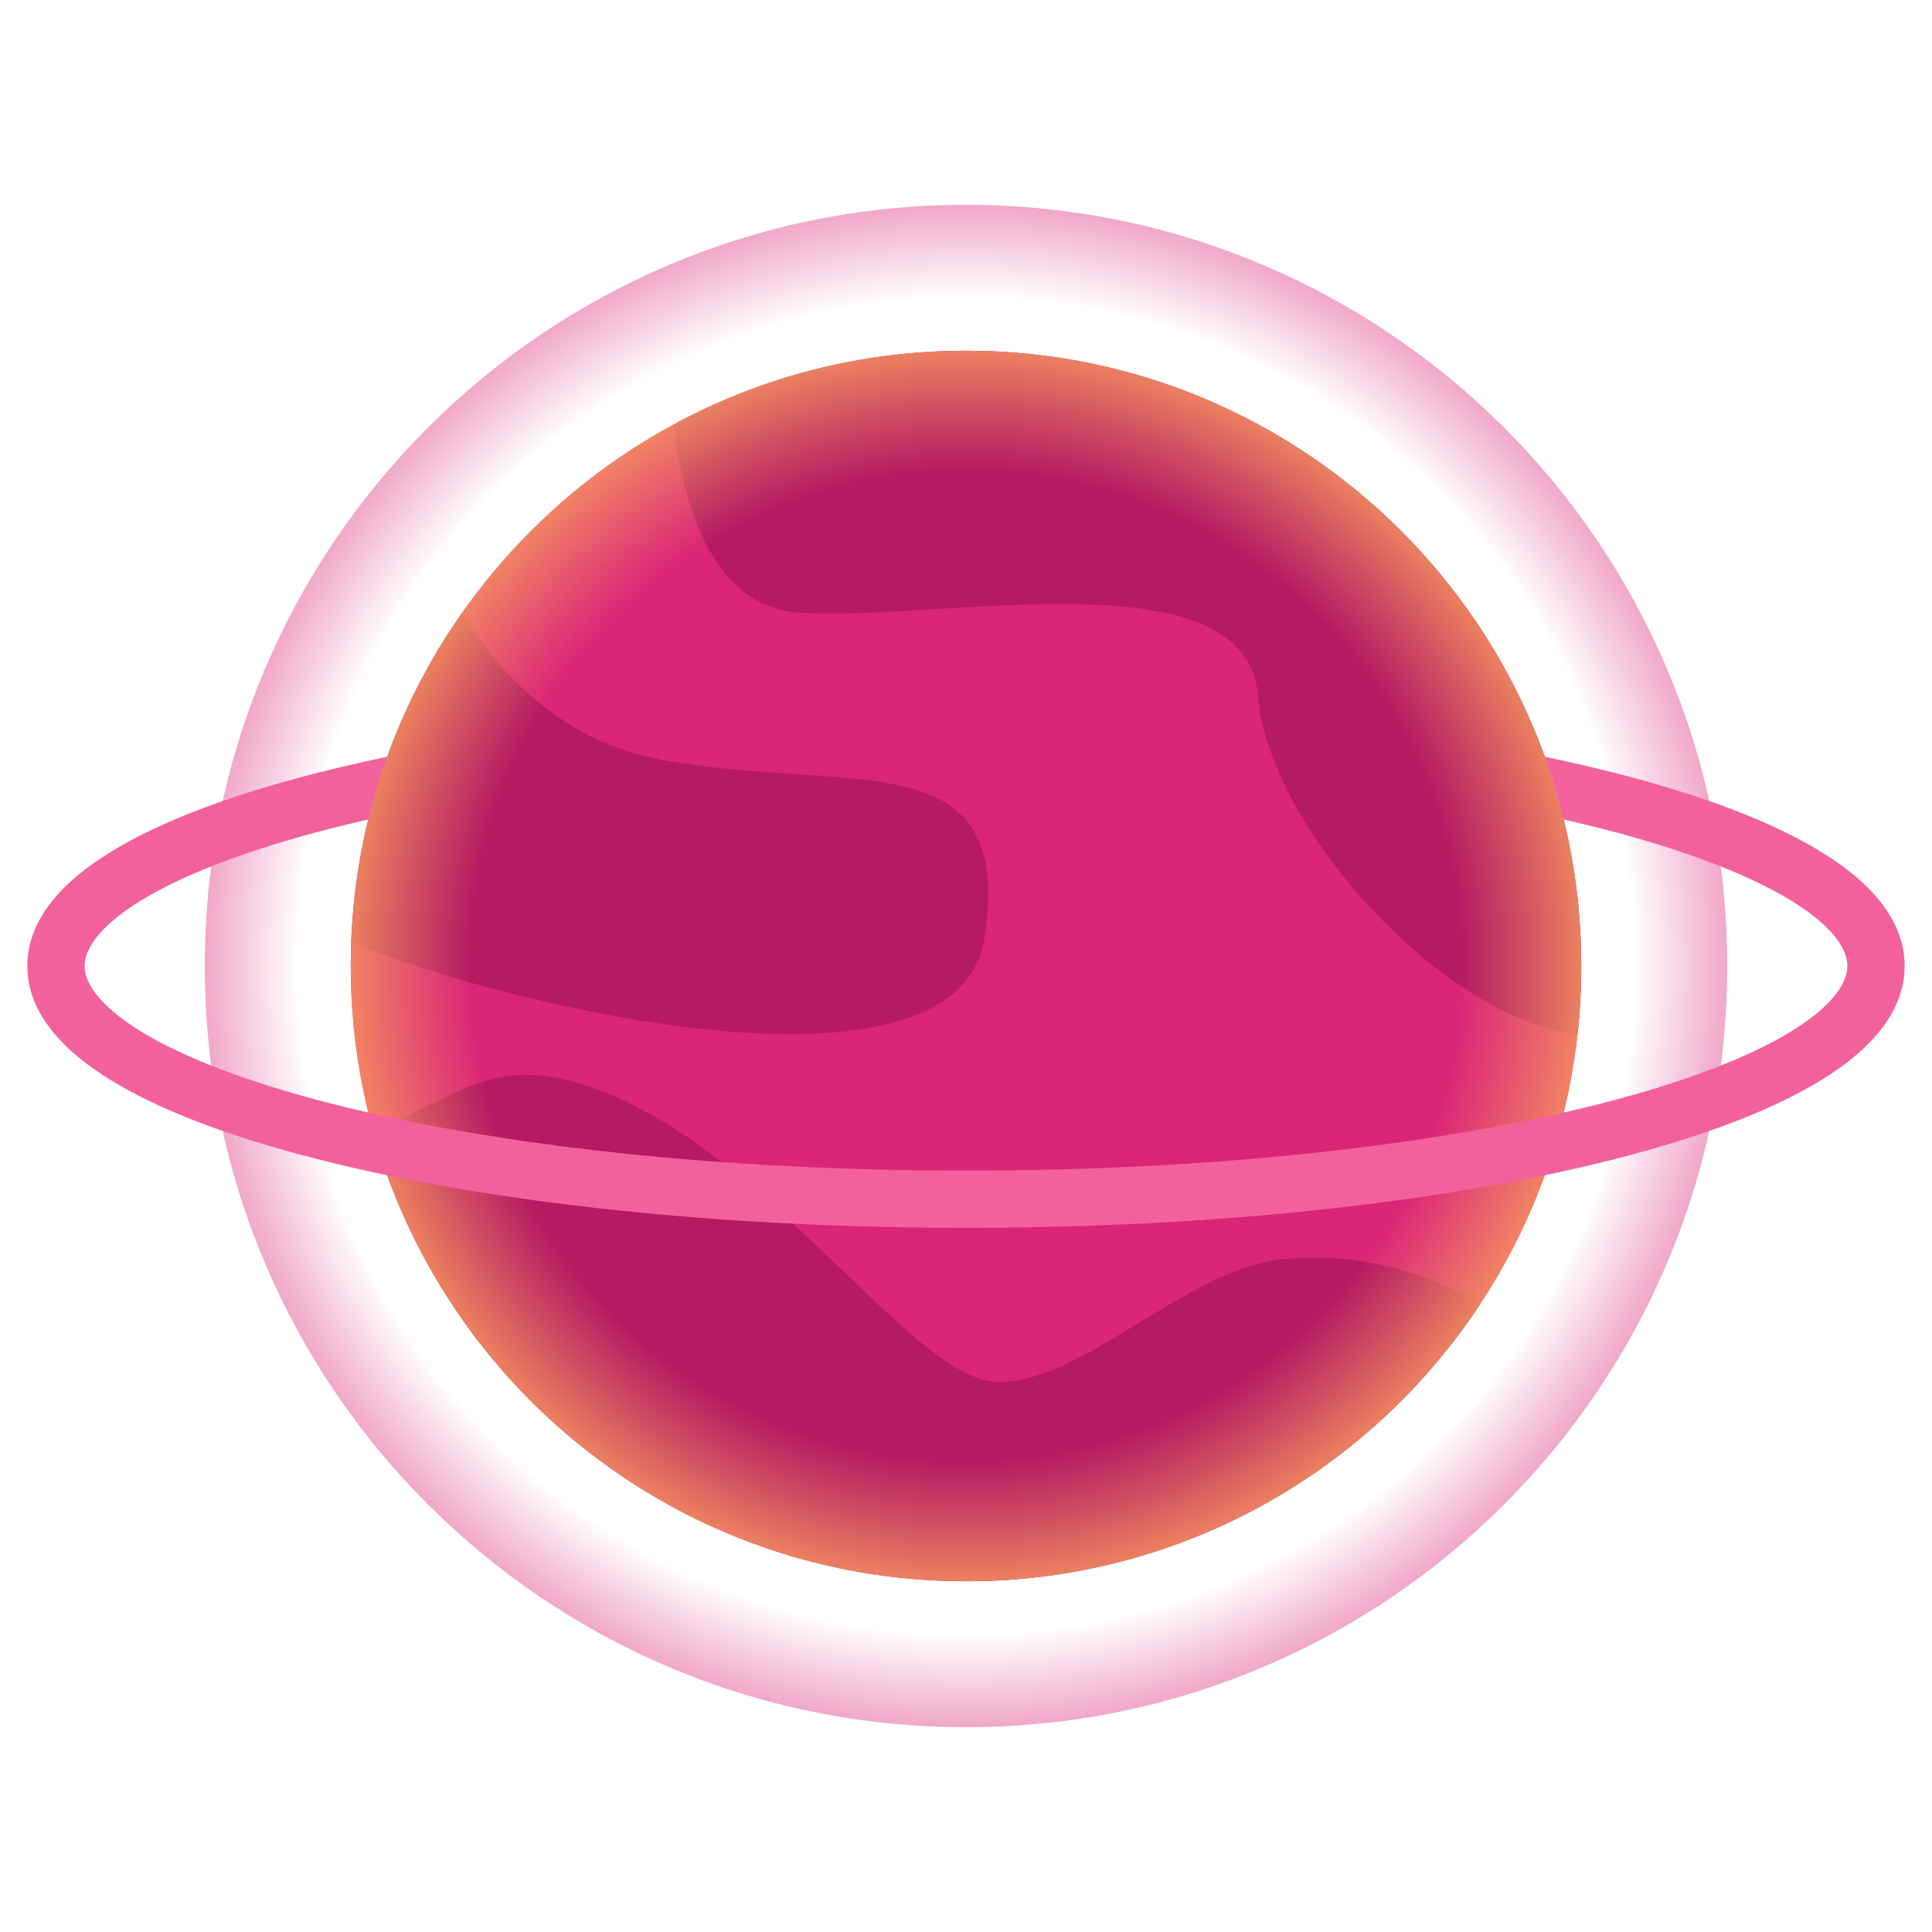
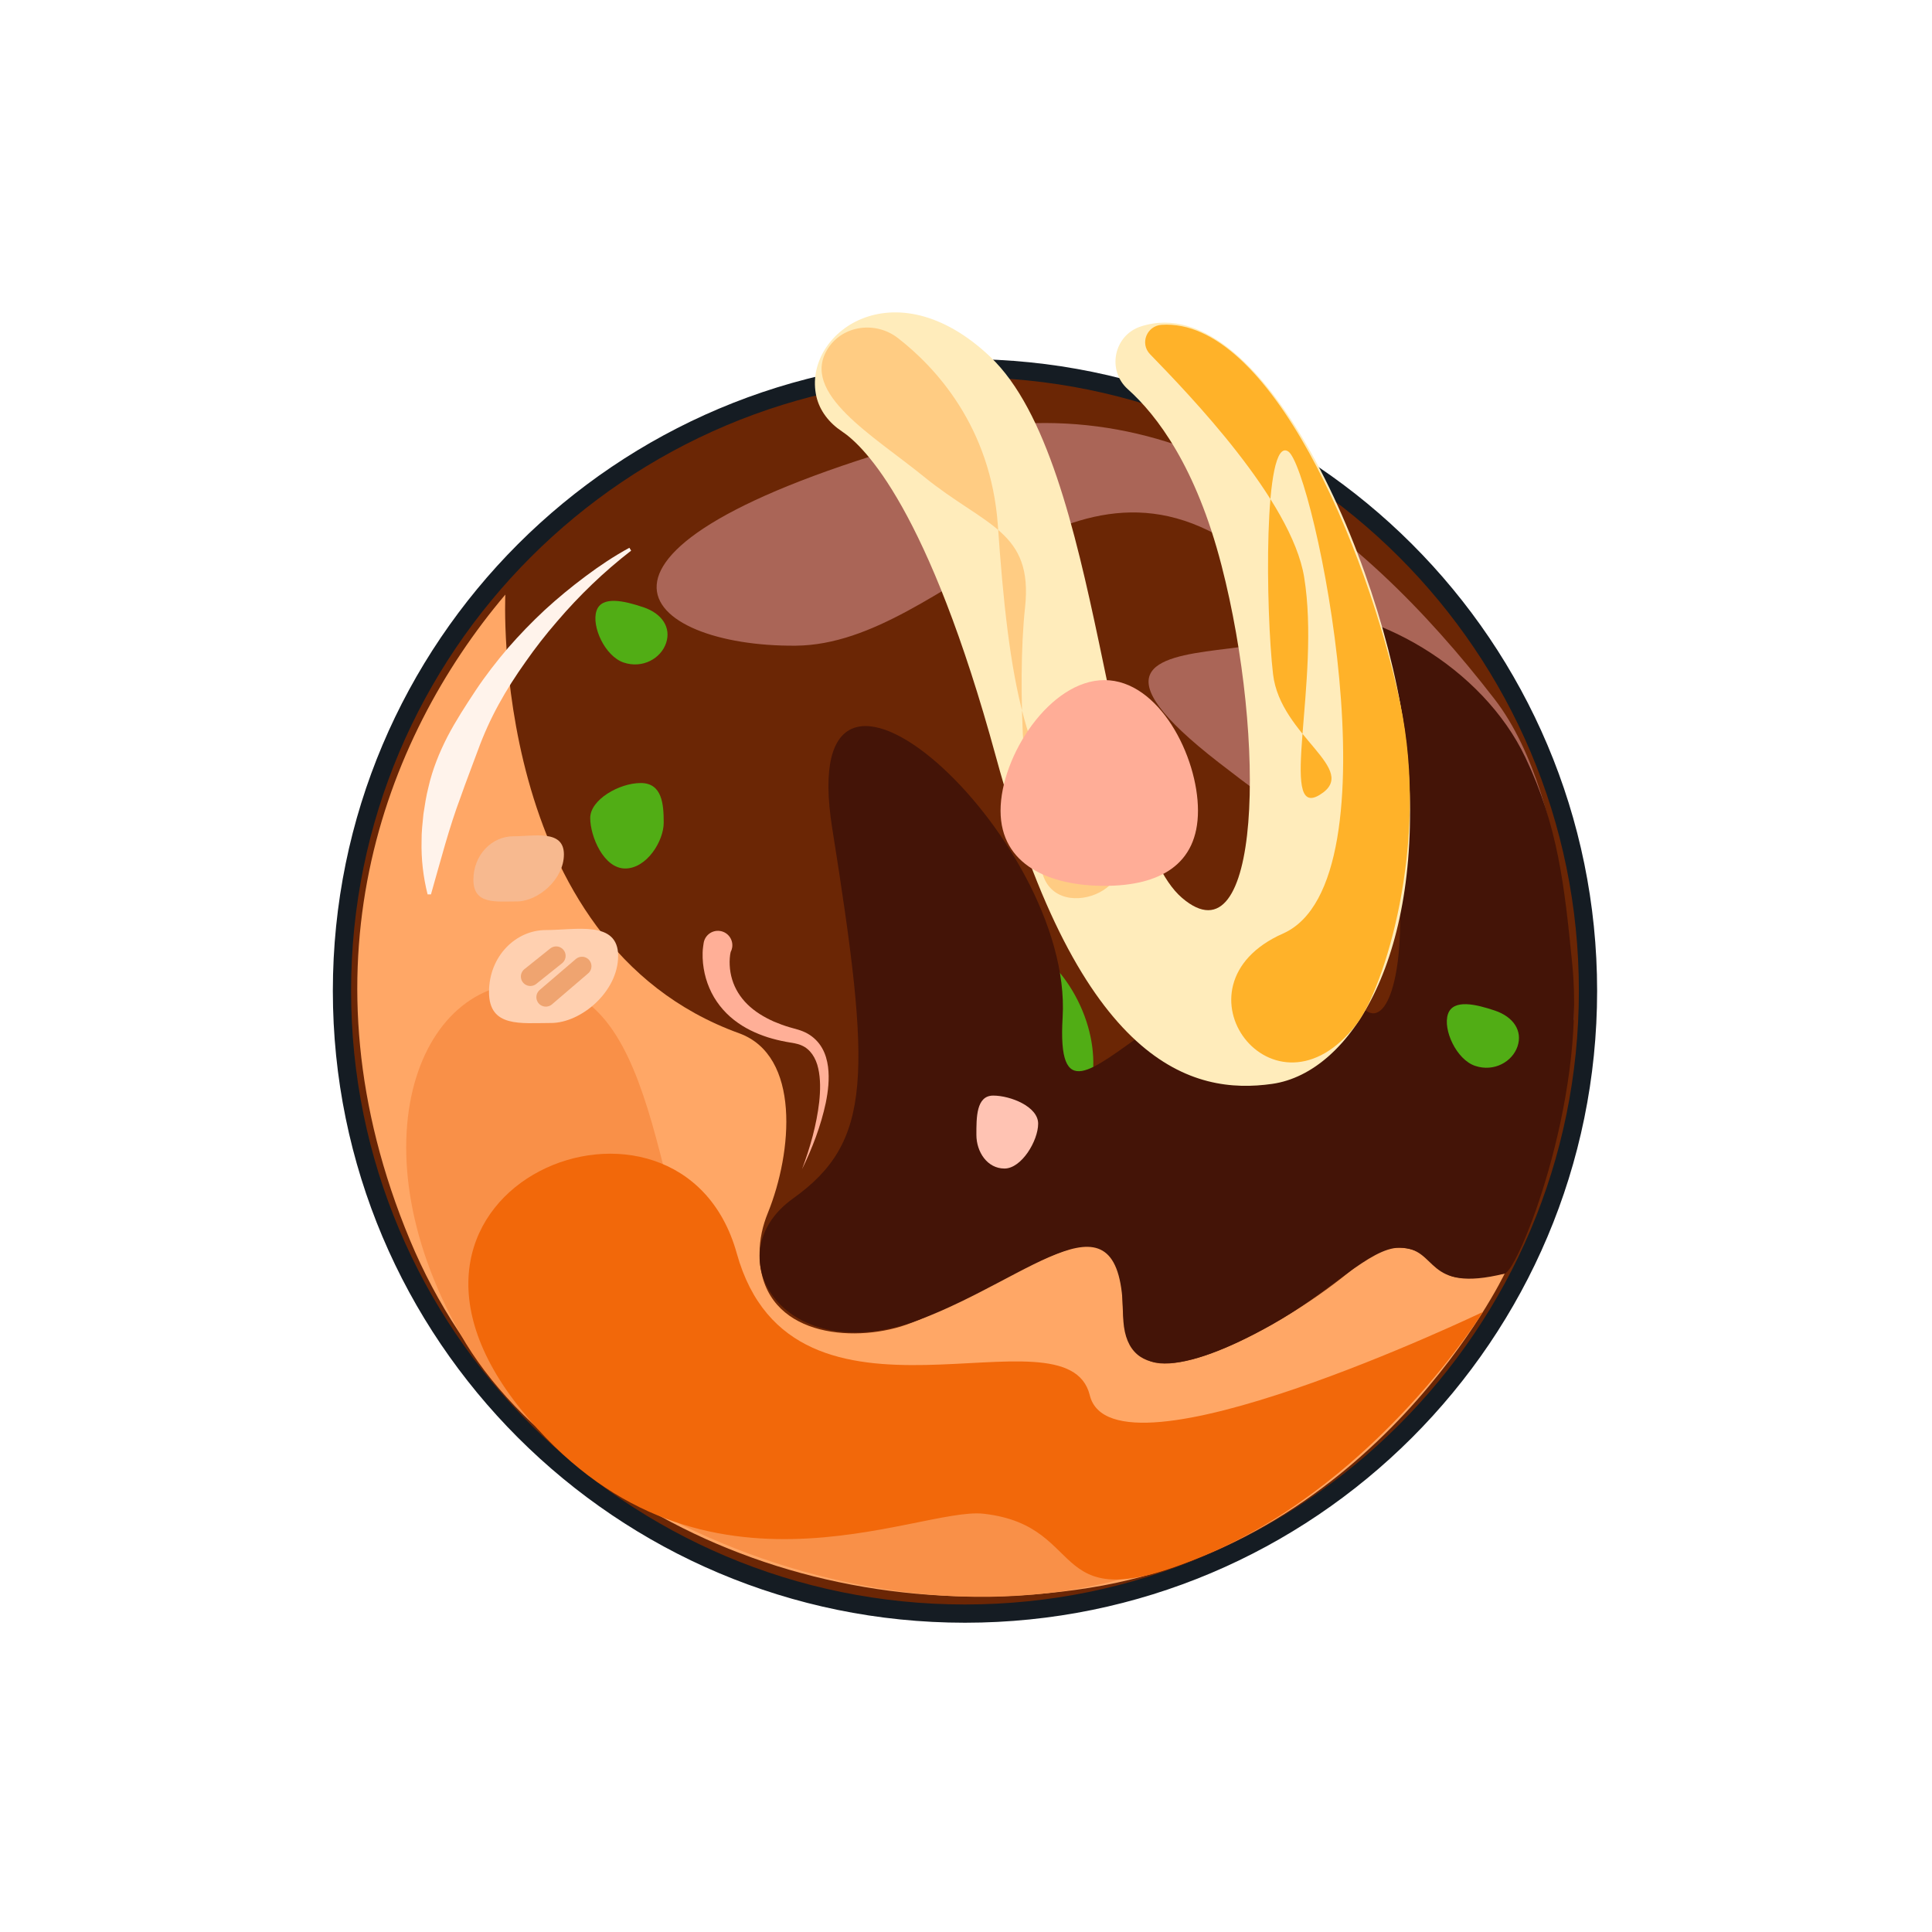
- <svg xmlns="http://www.w3.org/2000/svg" version="1.1" id="图层_1" x="0px" y="0px" viewBox="0 0 500 500" style="enable-background:new 0 0 500 500;" xml:space="preserve">
-   <g>
-     <radialGradient id="SVGID_1_" cx="250" cy="250" r="197" gradientUnits="userSpaceOnUse">
-       <stop offset="0" style="stop-color:#0061C1;stop-opacity:0" />
-       <stop offset="0.877" style="stop-color:#DB2577;stop-opacity:0" />
-       <stop offset="1" style="stop-color:#DB2577;stop-opacity:0.4" />
-     </radialGradient>
-     <circle style="fill:url(#SVGID_1_);" cx="250" cy="250" r="197" />
-     <circle style="fill:#DB2577;" cx="250" cy="250" r="159.229" />
-     <path style="opacity:0.5;fill:#8F104D;" d="M96.479,292.391C115.037,359.753,176.74,409.229,250,409.229   c55.629,0,104.594-28.527,133.067-71.75c-17.325-10.435-37.821-13.92-54.359-11.1c-23.072,3.936-50.572,32.422-71.156,31.234   s-54.544-52.911-94.965-72.263C128.27,268.922,118.911,284.872,96.479,292.391z" />
-     <path style="opacity:0.5;fill:#8F104D;" d="M171.496,196.677c-26.286-4.779-42.501-22.622-51.879-38.097   c-17.074,24.306-27.526,53.601-28.729,85.266c41.182,17.14,157.055,44.23,163.926-1.252   C262.59,191.122,220.376,205.564,171.496,196.677z" />
-     <path style="opacity:0.5;fill:#8F104D;" d="M250,90.771c-27.394,0-53.171,6.919-75.682,19.102   c2.257,19.452,9.497,46.996,32.357,48.663c35.549,2.592,115.904-15.553,118.867,21.477c2.703,33.79,47.34,83.304,82.704,87.771   c0.649-5.839,0.984-11.772,0.984-17.784C409.229,162.06,337.94,90.771,250,90.771z" />
-     <radialGradient id="SVGID_2_" cx="250" cy="250" r="159.229" gradientUnits="userSpaceOnUse">
-       <stop offset="0" style="stop-color:#0061C1;stop-opacity:0" />
-       <stop offset="0.802" style="stop-color:#F39467;stop-opacity:0" />
-       <stop offset="1" style="stop-color:#F89A5E;stop-opacity:0.8" />
-     </radialGradient>
-     <circle style="fill:url(#SVGID_2_);" cx="250" cy="250" r="159.229" />
-     <path style="fill:#F2619C;" d="M470.842,220.172c-12.484-7.565-30.138-14.302-52.471-20.026   c-5.947-1.524-12.154-2.957-18.589-4.298c1.911,5.285,3.553,10.699,4.903,16.227c3.413,0.779,6.752,1.585,10.008,2.419   c20.63,5.287,37.391,11.631,48.473,18.346c9.634,5.838,14.94,11.932,14.94,17.161s-5.306,11.323-14.94,17.161   c-11.081,6.715-27.843,13.058-48.473,18.346C370.794,296.757,312.305,302.953,250,302.953s-120.794-6.196-164.693-17.447   c-20.63-5.287-37.391-11.631-48.473-18.346c-9.634-5.838-14.94-11.932-14.94-17.161s5.306-11.323,14.94-17.161   c11.081-6.715,27.843-13.058,48.473-18.346c3.257-0.835,6.595-1.641,10.008-2.419c1.351-5.528,2.992-10.942,4.903-16.227   c-6.435,1.341-12.641,2.774-18.589,4.298c-22.334,5.724-39.987,12.461-52.471,20.026C14.51,229.047,7.083,239.083,7.083,250   c0,10.917,7.427,20.953,22.076,29.828c12.484,7.565,30.138,14.302,52.471,20.026c45.065,11.55,104.861,17.911,168.37,17.911   s123.305-6.361,168.37-17.911c22.334-5.724,39.987-12.461,52.471-20.026c14.648-8.876,22.076-18.912,22.076-29.828   C492.917,239.083,485.49,229.047,470.842,220.172z" />
+ <svg xmlns="http://www.w3.org/2000/svg" width="201px" height="201px" viewBox="0 0 201 201" version="1.1">
+   <g id="页面-1" stroke="none" stroke-width="1" fill="none" fill-rule="evenodd">
+     <g id="美食插画库" transform="translate(-82, -363)">
+       <g id="编组-7" transform="translate(82.57728, 100)">
+         <g id="小丸子" transform="translate(0, 263.5)">
+           <g transform="translate(35, 32)">
+             <path d="M129.634,70.589 C129.634,106.369 100.614,135.375 64.816,135.375 C29.019,135.375 2.69695053e-14,106.369 2.69695053e-14,70.589 C2.69695053e-14,34.808 29.019,5.802 64.816,5.802 C100.614,5.802 129.634,34.808 129.634,70.589" id="Fill-87" fill="#6B2605" />
+             <path d="M129.634,70.589 C129.634,106.369 100.614,135.375 64.816,135.375 C29.019,135.375 2.69695053e-14,106.369 2.69695053e-14,70.589 C2.69695053e-14,34.808 29.019,5.802 64.816,5.802 C100.614,5.802 129.634,34.808 129.634,70.589 Z" id="Stroke-89" stroke="#151C23" stroke-width="1.898" />
+             <path d="M16.997,29.36 C16.997,29.36 15.245,65.557 41.31,74.995 C47.739,77.322 46.875,87.373 44.302,93.705 C43.771,95.011 43.447,96.414 43.447,97.893 C43.447,106.101 52.246,107.274 58.112,105.515 C63.978,103.756 76.882,94.961 79.816,97.307 C82.748,99.652 79.229,106.687 83.921,109.033 C87.443,110.792 98.563,105.289 106.124,98.715 C108.464,96.681 112.047,96.849 114.024,99.238 C115.424,100.929 116.962,100.509 120.966,100.002 C120.966,100.002 107.618,127.96 77.743,132.696 C47.868,137.433 18.27,123.373 7.068,96.499 C-4.614,68.476 4.147,44.539 16.997,29.36" id="Fill-91" fill="#FFA766" />
+             <path d="M76.56,71.605 C79.388,77.251 78.392,83.473 74.336,85.502 C70.281,87.532 64.701,84.6 61.872,78.954 C59.045,73.308 60.04,67.085 64.096,65.056 C68.151,63.026 73.731,65.958 76.56,71.605" id="Fill-93" fill="#51AD15" />
+             <path d="M128.15,73.676 C128.15,73.676 128.286,51.071 119.911,40.234 C105.628,21.754 86.058,6.084 60.578,13.308 C20.153,24.768 31.237,34.807 47.211,34.675 C63.185,34.543 76.389,10.449 95.297,26.09 C114.205,41.731 66.445,27.608 91.222,46.833 C115.998,66.059 127.098,67.171 128.15,73.676" id="Fill-95" fill="#AA6557" />
+             <path d="M123.116,46.293 C118.715,37.069 107.536,30.299 97.317,30.617 C94.382,30.708 93.237,31.418 96.492,33.358 C113.445,43.46 111.677,76.474 106.468,72.609 C88.899,59.575 73.913,91.179 74.976,73.339 C76.095,54.572 46.916,27.977 51.004,53.665 C55.093,79.353 55.227,86.257 46.916,92.197 C38.654,98.104 46.002,110.08 60.007,104.824 C71.947,100.344 81.108,90.48 81.271,104.328 C81.352,111.197 87.527,110.459 96.687,105.342 C102.832,101.909 106.92,97.31 110.021,97.31 C114.151,97.31 112.494,102.095 120.966,100.002 C122.398,99.649 129.406,82.18 128.006,67.908 C127.187,59.547 126.485,53.353 123.116,46.293" id="Fill-97" fill="#441407" />
+             <path d="M49.356,8.742 C49.7,10.255 50.711,11.516 52.005,12.374 C54.375,13.947 61.004,20.46 68.043,46.257 C76.842,78.504 88.574,81.435 96.785,80.263 C104.998,79.09 112.623,66.778 110.863,46.257 C109.318,28.233 96.218,-2.779 83.116,1.462 C80.302,2.373 79.555,6.021 81.76,7.992 C84.792,10.702 88.855,16.052 91.506,26.323 C96.198,44.498 95.612,67.95 87.4,60.915 C79.188,53.879 79.188,15.769 67.456,4.629 C57.413,-4.907 47.879,2.222 49.356,8.742" id="Fill-99" fill="#FFECBB" />
+             <path d="M93.558,126.561 C93.558,126.561 49.33,127.431 40.854,111.79 C32.378,96.148 34.008,72.137 21.293,69.968 C8.579,67.799 0.759,85.847 12.331,106.313 C23.901,126.779 64.817,143.724 93.558,126.561" id="Fill-101" fill="#F99048" />
+             <path d="M118.699,103.993 C118.699,103.993 80.192,122.434 77.801,112.658 C75.411,102.883 46.94,118.958 41.071,97.886 C35.204,76.814 -0.287,90.747 18.667,114.191 C36.616,136.392 59.863,124.197 66.772,124.987 C78.182,126.29 72.802,136.713 90.406,129.03 C108.011,121.348 118.699,103.993 118.699,103.993" id="Fill-103" fill="#F2680A" />
+             <path d="M40.44,66.545 C40.428,66.568 40.4,66.723 40.385,66.825 C40.369,66.941 40.356,67.062 40.347,67.184 C40.328,67.429 40.328,67.679 40.34,67.928 C40.363,68.428 40.448,68.927 40.595,69.406 C40.884,70.367 41.431,71.25 42.186,71.991 C42.94,72.735 43.899,73.32 44.935,73.782 C45.458,74.004 45.999,74.205 46.556,74.369 L47.44,74.619 C47.778,74.72 48.113,74.85 48.43,75.028 C49.066,75.382 49.606,75.925 49.952,76.542 C50.305,77.159 50.478,77.825 50.568,78.473 C50.732,79.775 50.576,81.032 50.333,82.244 C49.816,84.667 48.928,86.956 47.863,89.143 C48.717,86.871 49.377,84.513 49.652,82.138 C49.777,80.955 49.798,79.753 49.55,78.654 C49.31,77.552 48.711,76.632 47.803,76.256 C47.579,76.157 47.336,76.089 47.086,76.04 L46.191,75.885 C45.566,75.77 44.943,75.615 44.323,75.425 C43.092,75.027 41.865,74.464 40.782,73.608 C39.7,72.761 38.783,71.614 38.225,70.294 C37.942,69.637 37.744,68.944 37.631,68.237 C37.575,67.884 37.536,67.527 37.524,67.164 C37.518,66.982 37.516,66.799 37.522,66.613 C37.53,66.412 37.533,66.265 37.574,65.988 L37.626,65.627 C37.744,64.806 38.506,64.237 39.328,64.356 C40.149,64.475 40.718,65.236 40.599,66.057 C40.574,66.231 40.517,66.398 40.44,66.545" id="Fill-105" fill="#FFAF97" />
+             <path d="M33.473,53.096 C33.473,55.001 31.709,57.856 29.467,57.856 C27.224,57.856 25.827,54.507 25.827,52.602 C25.827,50.697 28.841,48.964 31.084,48.964 C33.326,48.964 33.473,51.19 33.473,53.096" id="Fill-107" fill="#51AD15" />
+             <path d="M72.429,84.401 C72.429,86.181 70.706,89.071 68.924,89.071 C67.142,89.071 66.004,87.349 66.004,85.568 C66.004,83.788 65.974,81.482 67.756,81.482 C69.538,81.482 72.429,82.62 72.429,84.401" id="Fill-109" fill="#FFC3B3" />
+             <path d="M122.303,76.359 C121.765,77.963 119.857,79.048 117.896,78.391 C115.936,77.735 114.524,74.613 115.062,73.01 C115.599,71.406 117.969,71.976 119.93,72.633 C121.891,73.289 122.84,74.756 122.303,76.359" id="Fill-111" fill="#51AD15" />
+             <path d="M30.085,24.787 C27.251,26.979 24.661,29.476 22.359,32.178 C21.197,33.519 20.108,34.915 19.1,36.36 C18.08,37.794 17.128,39.272 16.292,40.806 C15.453,42.338 14.735,43.931 14.143,45.556 C13.551,47.18 12.919,48.772 12.354,50.398 C11.136,53.633 10.281,56.98 9.259,60.55 L8.908,60.548 C8.452,58.736 8.234,56.859 8.283,54.986 C8.27,54.044 8.386,53.114 8.478,52.175 C8.621,51.248 8.76,50.311 8.995,49.399 C9.412,47.557 10.124,45.797 10.982,44.127 C11.853,42.459 12.878,40.89 13.902,39.341 C14.931,37.793 16.068,36.329 17.264,34.925 C18.476,33.532 19.757,32.21 21.099,30.96 C22.452,29.721 23.863,28.557 25.325,27.467 C26.784,26.373 28.297,25.362 29.901,24.489 L30.085,24.787 Z" id="Fill-113" fill="#FFF3EB" />
+             <path d="M85.261,1.296 C83.726,1.399 82.997,3.242 84.067,4.346 C88.082,8.492 98.802,19.543 100.105,27.556 C101.845,38.241 97.362,52.844 101.708,50.203 C106.055,47.561 97.63,44.145 96.869,37.65 C96.108,31.155 95.841,12.754 98.448,14.468 C101.056,16.182 110.184,59.191 97.905,64.622 C85.626,70.053 97.014,85.198 105.572,74.025 C108.314,70.446 113.228,55.498 110.09,40.65 C106.635,24.296 96.515,0.543 85.261,1.296" id="Fill-115" fill="#FFB229" />
+             <path d="M50.567,3.744 C52.143,1.309 55.549,0.892 57.84,2.672 C61.663,5.639 67.514,11.816 68.239,22.173 C69.325,37.712 70.996,49.259 78.314,54.004 C85.633,58.75 75.085,63.998 73.019,58.784 C70.955,53.57 70.195,38.732 71.064,30.727 C71.933,22.723 66.934,22.288 60.523,17.075 C55.314,12.839 47.566,8.382 50.567,3.744" id="Fill-117" fill="#FFCC83" />
+             <path d="M28.732,66.946 C28.732,70.67 24.876,73.929 21.746,73.929 C18.617,73.929 15.298,74.43 15.298,70.706 C15.298,66.983 18.08,64.261 21.209,64.261 C24.339,64.261 28.732,63.223 28.732,66.946" id="Fill-119" fill="#FFD0B0" />
+             <line x1="22.284" y1="66.946" x2="19.597" y2="69.095" id="Stroke-121" stroke="#EFA470" stroke-width="1.968" stroke-linecap="round" />
+             <line x1="24.971" y1="68.021" x2="21.209" y2="71.243" id="Stroke-123" stroke="#EFA470" stroke-width="1.968" stroke-linecap="round" />
+             <path d="M23.09,56.389 C23.09,58.999 20.387,61.283 18.193,61.283 C16,61.283 13.674,61.634 13.674,59.024 C13.674,56.414 15.623,54.506 17.817,54.506 C20.01,54.506 23.09,53.778 23.09,56.389" id="Fill-125" fill="#F7B98F" />
+             <path d="M33.722,34.398 C33.184,36.002 31.276,37.088 29.315,36.431 C27.355,35.775 25.943,32.652 26.481,31.049 C27.018,29.445 29.388,30.016 31.349,30.672 C33.31,31.329 34.259,32.795 33.722,34.398" id="Fill-139" fill="#51AD15" />
+             <path d="M89.057,51.842 C89.057,57.511 84.998,59.663 79.326,59.663 C73.655,59.663 68.518,57.511 68.518,51.842 C68.518,46.173 73.655,38.257 79.326,38.257 C84.998,38.257 89.057,46.173 89.057,51.842" id="Fill-193" fill="#FFAD97" />
+           </g>
+           <rect id="矩形" opacity="0.5" x="0" y="0" width="200" height="200" />
+         </g>
+       </g>
+     </g>
  </g>
</svg>
